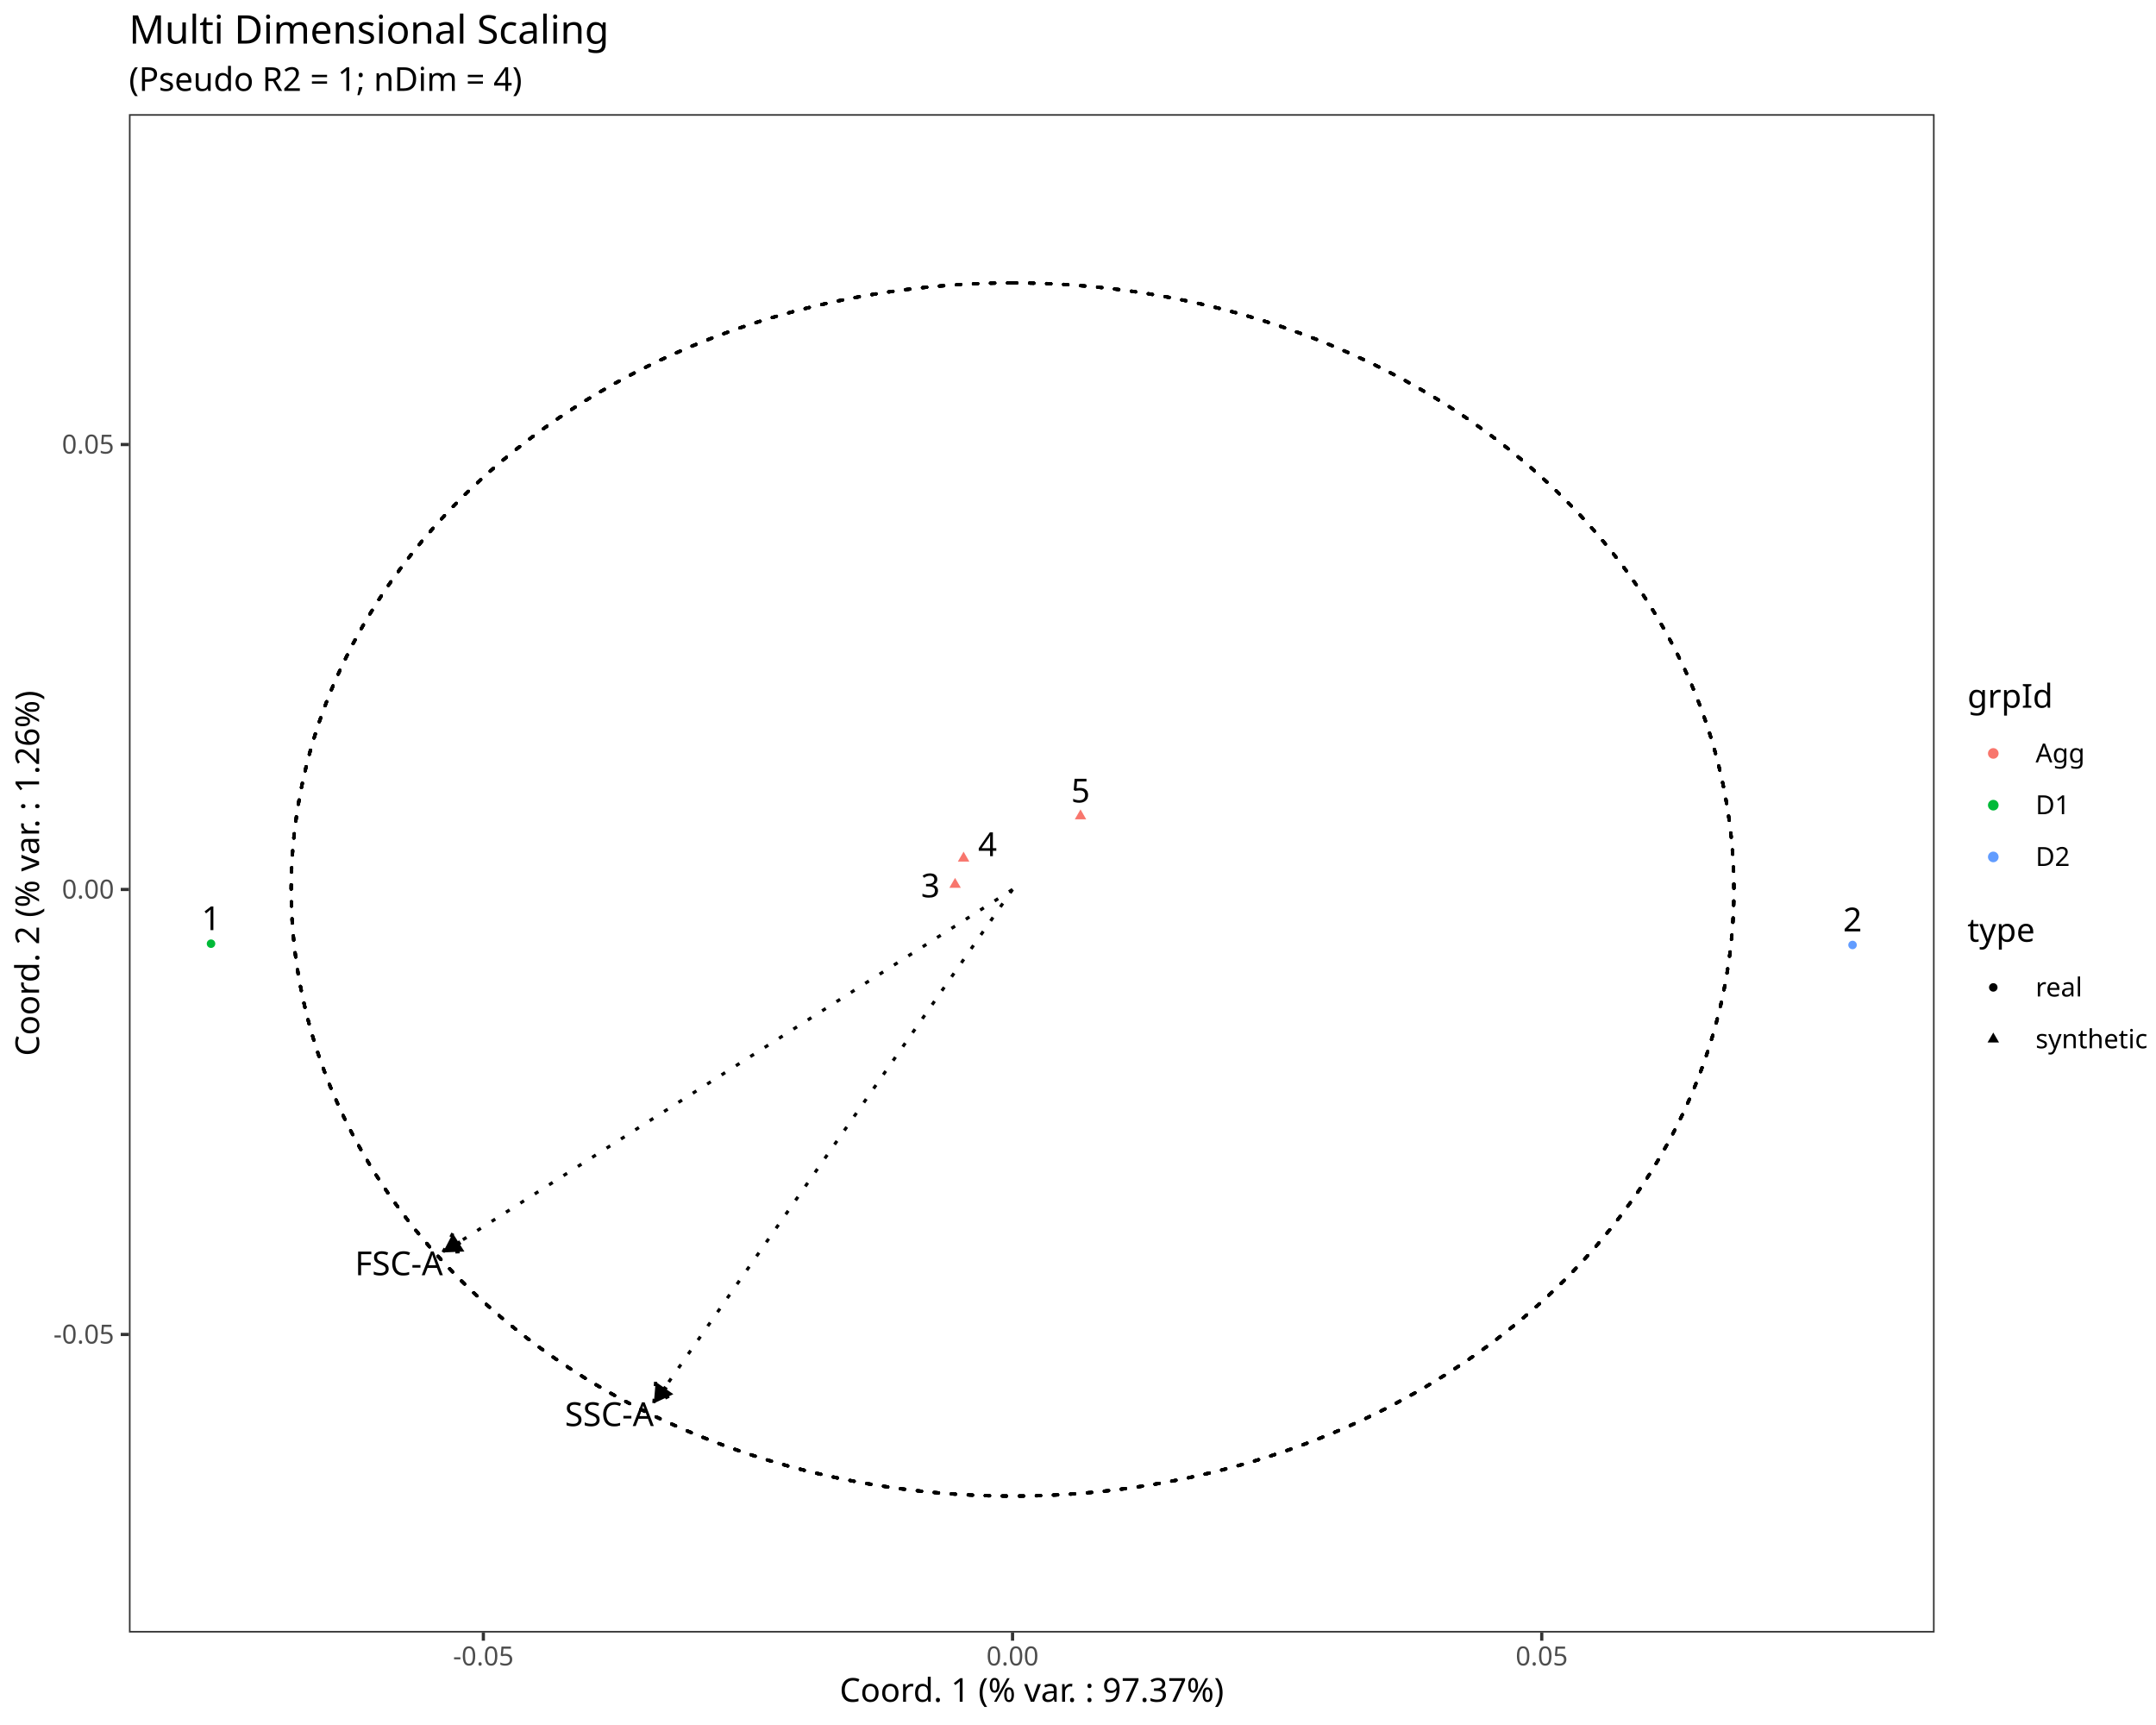
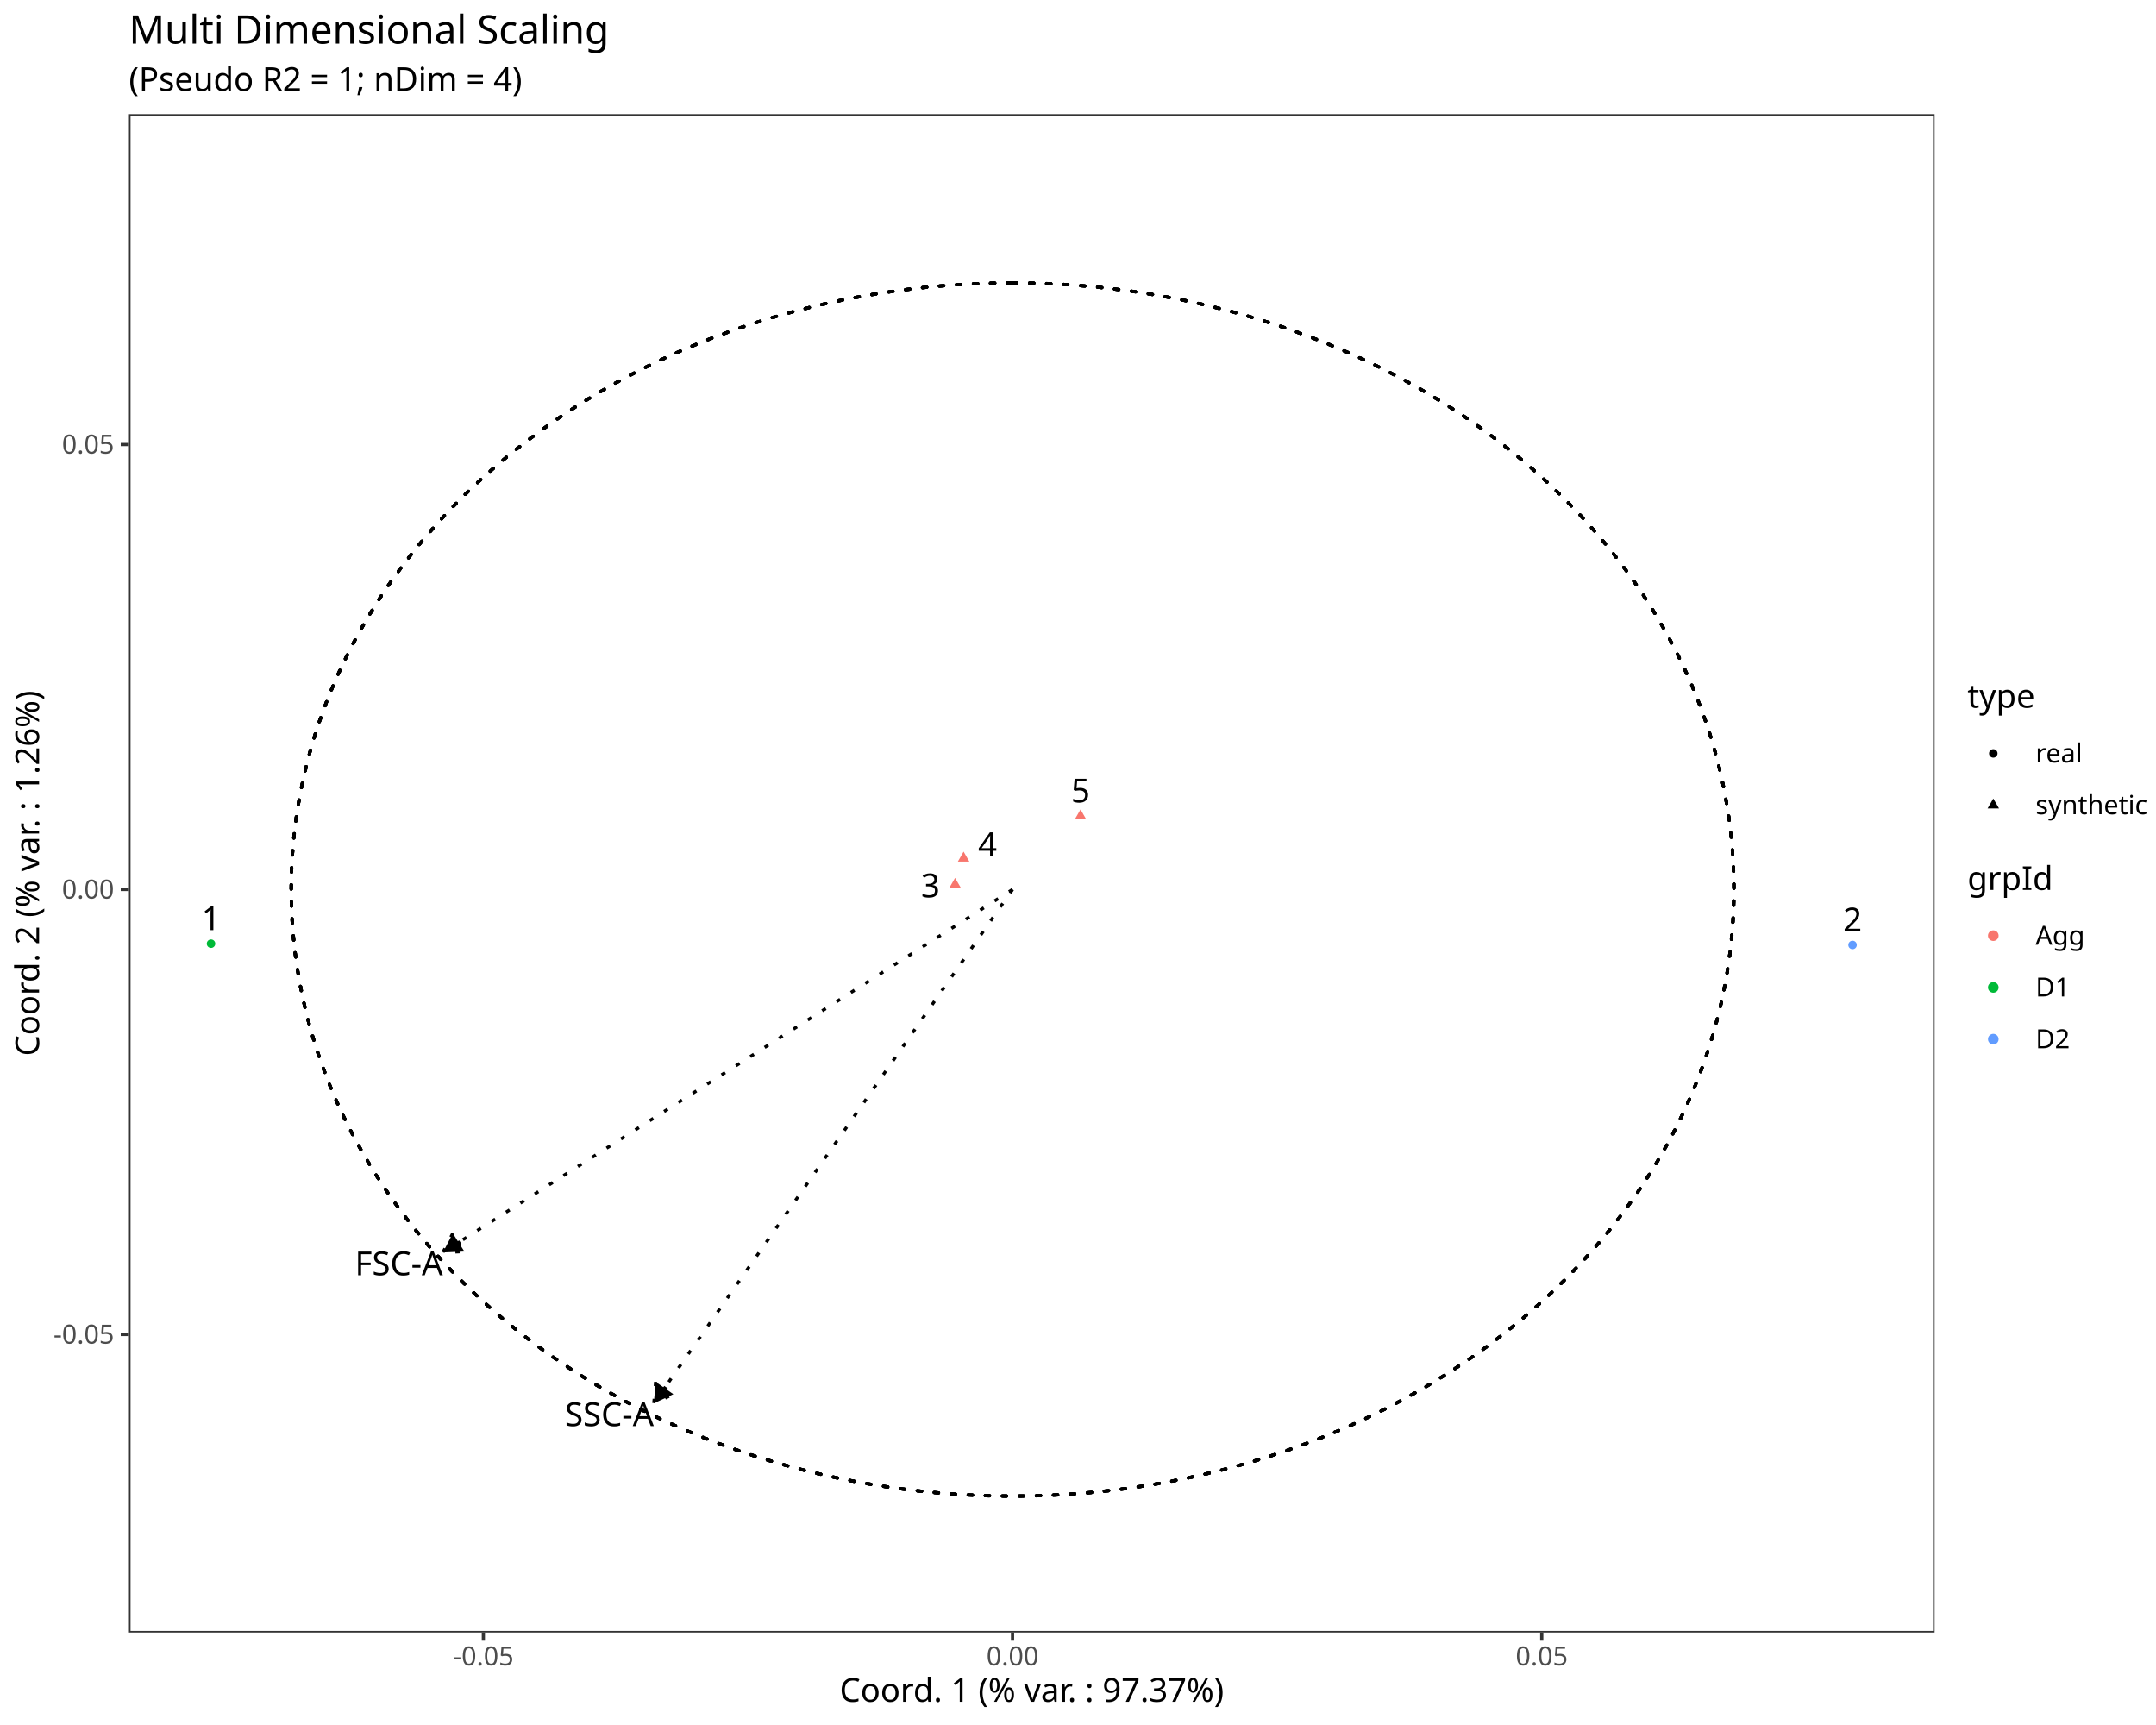
<svg xmlns="http://www.w3.org/2000/svg" class="svglite" data-engine-version="2.0" width="720.00pt" height="576.00pt" viewBox="0 0 720.00 576.00">
  <defs>
    <style type="text/css">
    .svglite line, .svglite polyline, .svglite polygon, .svglite path, .svglite rect, .svglite circle {
      fill: none;
      stroke: #000000;
      stroke-linecap: round;
      stroke-linejoin: round;
      stroke-miterlimit: 10.00;
    }
  </style>
  </defs>
  <rect width="100%" height="100%" style="stroke: none; fill: #FFFFFF;" />
  <defs>
    <clipPath id="cpMC4wMHw3MjAuMDB8MC4wMHw1NzYuMDA=">
      <rect x="0.00" y="0.00" width="720.00" height="576.00" />
    </clipPath>
  </defs>
  <g clip-path="url(#cpMC4wMHw3MjAuMDB8MC4wMHw1NzYuMDA=)">
    <rect x="0.00" y="0.00" width="720.00" height="576.00" style="stroke-width: 1.07; stroke: #FFFFFF; fill: #FFFFFF;" />
  </g>
  <defs>
    <clipPath id="cpNDMuMDZ8NjQ2LjA3fDM4LjEyfDU0NS4xMQ==">
      <rect x="43.06" y="38.12" width="603.00" height="507.00" />
    </clipPath>
  </defs>
  <g clip-path="url(#cpNDMuMDZ8NjQ2LjA3fDM4LjEyfDU0NS4xMQ==)">
    <rect x="43.06" y="38.12" width="603.00" height="507.00" style="stroke-width: 1.07; stroke: none; fill: #FFFFFF;" />
    <circle cx="70.47" cy="315.11" r="1.42" style="stroke-width: 0.71; stroke: none; fill: #00BA38;" />
    <circle cx="618.66" cy="315.54" r="1.42" style="stroke-width: 0.71; stroke: none; fill: #619CFF;" />
    <polygon points="318.95,293.14 320.87,296.45 317.04,296.45 " style="stroke-width: 0.71; stroke: none; fill: #F8766D;" />
    <polygon points="321.79,284.37 323.71,287.69 319.88,287.69 " style="stroke-width: 0.71; stroke: none; fill: #F8766D;" />
    <polygon points="360.84,270.27 362.75,273.59 358.93,273.59 " style="stroke-width: 0.71; stroke: none; fill: #F8766D;" />
    <text x="70.49" y="310.57" text-anchor="middle" style="font-size: 11.04px; font-family: sans;" textLength="6.14px" lengthAdjust="spacingAndGlyphs">1</text>
    <text x="618.65" y="311.00" text-anchor="middle" style="font-size: 11.04px; font-family: sans;" textLength="6.14px" lengthAdjust="spacingAndGlyphs">2</text>
    <text x="310.71" y="299.63" text-anchor="middle" style="font-size: 11.04px; font-family: sans;" textLength="6.14px" lengthAdjust="spacingAndGlyphs">3</text>
    <text x="329.78" y="285.88" text-anchor="middle" style="font-size: 11.04px; font-family: sans;" textLength="6.14px" lengthAdjust="spacingAndGlyphs">4</text>
    <text x="360.84" y="267.94" text-anchor="middle" style="font-size: 11.04px; font-family: sans;" textLength="6.14px" lengthAdjust="spacingAndGlyphs">5</text>
    <line x1="338.14" y1="297.01" x2="147.90" y2="418.21" style="stroke-width: 1.07; stroke-dasharray: 1.42,4.27; stroke-linecap: butt;" />
    <polygon points="151.22,411.82 147.90,418.21 155.09,417.90 " style="stroke-width: 1.07; stroke-dasharray: 1.42,4.27; stroke-linecap: butt; fill: #000000;" />
    <line x1="338.14" y1="297.01" x2="218.35" y2="468.59" style="stroke-width: 1.07; stroke-dasharray: 1.42,4.27; stroke-linecap: butt;" />
    <polygon points="218.96,461.41 218.35,468.59 224.87,465.53 " style="stroke-width: 1.07; stroke-dasharray: 1.42,4.27; stroke-linecap: butt; fill: #000000;" />
    <text x="147.90" y="425.81" text-anchor="end" style="font-size: 11.04px; font-family: sans;" textLength="33.13px" lengthAdjust="spacingAndGlyphs">FSC-A</text>
    <text x="218.35" y="476.18" text-anchor="end" style="font-size: 11.04px; font-family: sans;" textLength="33.75px" lengthAdjust="spacingAndGlyphs">SSC-A</text>
    <polygon points="338.14,94.47 342.35,94.50 346.55,94.59 350.75,94.74 354.95,94.96 359.14,95.24 363.32,95.58 367.50,95.98 371.67,96.44 375.83,96.96 379.97,97.54 384.11,98.19 388.23,98.89 392.33,99.66 396.42,100.48 400.49,101.37 404.54,102.31 408.58,103.32 412.59,104.38 416.57,105.50 420.54,106.68 424.47,107.92 428.39,109.21 432.27,110.57 436.13,111.98 439.95,113.44 443.75,114.97 447.51,116.54 451.24,118.17 454.93,119.86 458.59,121.60 462.22,123.40 465.80,125.24 469.35,127.14 472.85,129.09 476.32,131.10 479.74,133.15 483.12,135.25 486.46,137.40 489.75,139.60 492.99,141.85 496.19,144.15 499.34,146.49 502.44,148.88 505.49,151.31 508.49,153.79 511.43,156.31 514.33,158.88 517.17,161.48 519.95,164.13 522.68,166.82 525.36,169.55 527.98,172.31 530.54,175.12 533.04,177.96 535.48,180.84 537.86,183.75 540.18,186.70 542.44,189.68 544.64,192.69 546.77,195.74 548.84,198.82 550.85,201.92 552.79,205.06 554.66,208.22 556.47,211.41 558.22,214.63 559.89,217.87 561.50,221.14 563.04,224.43 564.52,227.74 565.92,231.07 567.25,234.42 568.52,237.79 569.71,241.18 570.84,244.59 571.89,248.01 572.87,251.45 573.78,254.90 574.62,258.37 575.39,261.84 576.08,265.33 576.70,268.82 577.25,272.33 577.73,275.84 578.13,279.36 578.46,282.88 578.72,286.41 578.90,289.95 579.01,293.48 579.05,297.01 579.01,300.55 578.90,304.08 578.72,307.61 578.46,311.14 578.13,314.67 577.73,318.19 577.25,321.70 576.70,325.20 576.08,328.70 575.39,332.19 574.62,335.66 573.78,339.13 572.87,342.58 571.89,346.01 570.84,349.44 569.71,352.84 568.52,356.23 567.25,359.60 565.92,362.96 564.52,366.29 563.04,369.60 561.50,372.89 559.89,376.16 558.22,379.40 556.47,382.61 554.66,385.81 552.79,388.97 550.85,392.10 548.84,395.21 546.77,398.29 544.64,401.33 542.44,404.35 540.18,407.33 537.86,410.28 535.48,413.19 533.04,416.07 530.54,418.91 527.98,421.71 525.36,424.48 522.68,427.21 519.95,429.90 517.17,432.54 514.33,435.15 511.43,437.72 508.49,440.24 505.49,442.71 502.44,445.15 499.34,447.54 496.19,449.88 492.99,452.17 489.75,454.42 486.46,456.62 483.12,458.78 479.74,460.88 476.32,462.93 472.85,464.93 469.35,466.88 465.80,468.78 462.22,470.63 458.59,472.43 454.93,474.17 451.24,475.85 447.51,477.49 443.75,479.06 439.95,480.58 436.13,482.05 432.27,483.46 428.39,484.81 424.47,486.11 420.54,487.35 416.57,488.53 412.59,489.65 408.58,490.71 404.54,491.72 400.49,492.66 396.42,493.55 392.33,494.37 388.23,495.14 384.11,495.84 379.97,496.48 375.83,497.07 371.67,497.59 367.50,498.05 363.32,498.45 359.14,498.79 354.95,499.07 350.75,499.28 346.55,499.44 342.35,499.53 338.14,499.56 333.94,499.53 329.73,499.44 325.53,499.28 321.34,499.07 317.15,498.79 312.96,498.45 308.78,498.05 304.62,497.59 300.46,497.07 296.31,496.48 292.18,495.84 288.06,495.14 283.95,494.37 279.86,493.55 275.79,492.66 271.74,491.72 267.71,490.71 263.70,489.65 259.71,488.53 255.75,487.35 251.81,486.11 247.90,484.81 244.01,483.46 240.16,482.05 236.33,480.58 232.54,479.06 228.77,477.49 225.05,475.85 221.35,474.17 217.69,472.43 214.07,470.63 210.48,468.78 206.94,466.88 203.43,464.93 199.97,462.93 196.54,460.88 193.16,458.78 189.83,456.62 186.54,454.42 183.29,452.17 180.10,449.88 176.95,447.54 173.85,445.15 170.80,442.71 167.80,440.24 164.85,437.72 161.96,435.15 159.12,432.54 156.33,429.90 153.60,427.21 150.93,424.48 148.31,421.71 145.75,418.91 143.25,416.07 140.81,413.19 138.42,410.28 136.10,407.33 133.85,404.35 131.65,401.33 129.51,398.29 127.44,395.21 125.44,392.10 123.50,388.97 121.62,385.81 119.81,382.61 118.07,379.40 116.39,376.16 114.78,372.89 113.24,369.60 111.77,366.29 110.36,362.96 109.03,359.60 107.77,356.23 106.57,352.84 105.45,349.44 104.40,346.01 103.41,342.58 102.50,339.13 101.67,335.66 100.90,332.19 100.21,328.70 99.58,325.20 99.04,321.70 98.56,318.19 98.16,314.67 97.83,311.14 97.57,307.61 97.39,304.08 97.28,300.55 97.24,297.01 97.28,293.48 97.39,289.95 97.57,286.41 97.83,282.88 98.16,279.36 98.56,275.84 99.04,272.33 99.58,268.82 100.21,265.33 100.90,261.84 101.67,258.37 102.50,254.90 103.41,251.45 104.40,248.01 105.45,244.59 106.57,241.18 107.77,237.79 109.03,234.42 110.36,231.07 111.77,227.74 113.24,224.43 114.78,221.14 116.39,217.87 118.07,214.63 119.81,211.41 121.62,208.22 123.50,205.06 125.44,201.92 127.44,198.82 129.51,195.74 131.65,192.69 133.85,189.68 136.10,186.70 138.42,183.75 140.81,180.84 143.25,177.96 145.75,175.12 148.31,172.31 150.93,169.55 153.60,166.82 156.33,164.13 159.12,161.48 161.96,158.88 164.85,156.31 167.80,153.79 170.80,151.31 173.85,148.88 176.95,146.49 180.10,144.15 183.29,141.85 186.54,139.60 189.83,137.40 193.16,135.25 196.54,133.15 199.97,131.10 203.43,129.09 206.94,127.14 210.48,125.24 214.07,123.40 217.69,121.60 221.35,119.86 225.05,118.17 228.77,116.54 232.54,114.97 236.33,113.44 240.16,111.98 244.01,110.57 247.90,109.21 251.81,107.92 255.75,106.68 259.71,105.50 263.70,104.38 267.71,103.32 271.74,102.31 275.79,101.37 279.86,100.48 283.95,99.66 288.06,98.89 292.18,98.19 296.31,97.54 300.46,96.96 304.62,96.44 308.78,95.98 312.96,95.58 317.15,95.24 321.34,94.96 325.53,94.74 329.73,94.59 333.94,94.50 338.14,94.47 " style="stroke-width: 1.07; stroke-dasharray: 1.42,4.27; fill: none;" />
    <polygon points="338.14,94.47 342.35,94.50 346.55,94.59 350.75,94.74 354.95,94.96 359.14,95.24 363.32,95.58 367.50,95.98 371.67,96.44 375.83,96.96 379.97,97.54 384.11,98.19 388.23,98.89 392.33,99.66 396.42,100.48 400.49,101.37 404.54,102.31 408.58,103.32 412.59,104.38 416.57,105.50 420.54,106.68 424.47,107.92 428.39,109.21 432.27,110.57 436.13,111.98 439.95,113.44 443.75,114.97 447.51,116.54 451.24,118.17 454.93,119.86 458.59,121.60 462.22,123.40 465.80,125.24 469.35,127.14 472.85,129.09 476.32,131.10 479.74,133.15 483.12,135.25 486.46,137.40 489.75,139.60 492.99,141.85 496.19,144.15 499.34,146.49 502.44,148.88 505.49,151.31 508.49,153.79 511.43,156.31 514.33,158.88 517.17,161.48 519.95,164.13 522.68,166.82 525.36,169.55 527.98,172.31 530.54,175.12 533.04,177.96 535.48,180.84 537.86,183.75 540.18,186.70 542.44,189.68 544.64,192.69 546.77,195.74 548.84,198.82 550.85,201.92 552.79,205.06 554.66,208.22 556.47,211.41 558.22,214.63 559.89,217.87 561.50,221.14 563.04,224.43 564.52,227.74 565.92,231.07 567.25,234.42 568.52,237.79 569.71,241.18 570.84,244.59 571.89,248.01 572.87,251.45 573.78,254.90 574.62,258.37 575.39,261.84 576.08,265.33 576.70,268.82 577.25,272.33 577.73,275.84 578.13,279.36 578.46,282.88 578.72,286.41 578.90,289.95 579.01,293.48 579.05,297.01 579.01,300.55 578.90,304.08 578.72,307.61 578.46,311.14 578.13,314.67 577.73,318.19 577.25,321.70 576.70,325.20 576.08,328.70 575.39,332.19 574.62,335.66 573.78,339.13 572.87,342.58 571.89,346.01 570.84,349.44 569.71,352.84 568.52,356.23 567.25,359.60 565.92,362.96 564.52,366.29 563.04,369.60 561.50,372.89 559.89,376.16 558.22,379.40 556.47,382.61 554.66,385.81 552.79,388.97 550.85,392.10 548.84,395.21 546.77,398.29 544.64,401.33 542.44,404.35 540.18,407.33 537.86,410.28 535.48,413.19 533.04,416.07 530.54,418.91 527.98,421.71 525.36,424.48 522.68,427.21 519.95,429.90 517.17,432.54 514.33,435.15 511.43,437.72 508.49,440.24 505.49,442.71 502.44,445.15 499.34,447.54 496.19,449.88 492.99,452.17 489.75,454.42 486.46,456.62 483.12,458.78 479.74,460.88 476.32,462.93 472.85,464.93 469.35,466.88 465.80,468.78 462.22,470.63 458.59,472.43 454.93,474.17 451.24,475.85 447.51,477.49 443.75,479.06 439.95,480.58 436.13,482.05 432.27,483.46 428.39,484.81 424.47,486.11 420.54,487.35 416.57,488.53 412.59,489.65 408.58,490.71 404.54,491.72 400.49,492.66 396.42,493.55 392.33,494.37 388.23,495.14 384.11,495.84 379.97,496.48 375.83,497.07 371.67,497.59 367.50,498.05 363.32,498.45 359.14,498.79 354.95,499.07 350.75,499.28 346.55,499.44 342.35,499.53 338.14,499.56 333.94,499.53 329.73,499.44 325.53,499.28 321.34,499.07 317.15,498.79 312.96,498.45 308.78,498.05 304.62,497.59 300.46,497.07 296.31,496.48 292.18,495.84 288.06,495.14 283.95,494.37 279.86,493.55 275.79,492.66 271.74,491.72 267.71,490.71 263.70,489.65 259.71,488.53 255.75,487.35 251.81,486.11 247.90,484.81 244.01,483.46 240.16,482.05 236.33,480.58 232.54,479.06 228.77,477.49 225.05,475.85 221.35,474.17 217.69,472.43 214.07,470.63 210.48,468.78 206.94,466.88 203.43,464.93 199.97,462.93 196.54,460.88 193.16,458.78 189.83,456.62 186.54,454.42 183.29,452.17 180.10,449.88 176.95,447.54 173.85,445.15 170.80,442.71 167.80,440.24 164.85,437.72 161.96,435.15 159.12,432.54 156.33,429.90 153.60,427.21 150.93,424.48 148.31,421.71 145.75,418.91 143.25,416.07 140.81,413.19 138.42,410.28 136.10,407.33 133.85,404.35 131.65,401.33 129.51,398.29 127.44,395.21 125.44,392.10 123.50,388.97 121.62,385.81 119.81,382.61 118.07,379.40 116.39,376.16 114.78,372.89 113.24,369.60 111.77,366.29 110.36,362.96 109.03,359.60 107.77,356.23 106.57,352.84 105.45,349.44 104.40,346.01 103.41,342.58 102.50,339.13 101.67,335.66 100.90,332.19 100.21,328.70 99.58,325.20 99.04,321.70 98.56,318.19 98.16,314.67 97.83,311.14 97.57,307.61 97.39,304.08 97.28,300.55 97.24,297.01 97.28,293.48 97.39,289.95 97.57,286.41 97.83,282.88 98.16,279.36 98.56,275.84 99.04,272.33 99.58,268.82 100.21,265.33 100.90,261.84 101.67,258.37 102.50,254.90 103.41,251.45 104.40,248.01 105.45,244.59 106.57,241.18 107.77,237.79 109.03,234.42 110.36,231.07 111.77,227.74 113.24,224.43 114.78,221.14 116.39,217.87 118.07,214.63 119.81,211.41 121.62,208.22 123.50,205.06 125.44,201.92 127.44,198.82 129.51,195.74 131.65,192.69 133.85,189.68 136.10,186.70 138.42,183.75 140.81,180.84 143.25,177.96 145.75,175.12 148.31,172.31 150.93,169.55 153.60,166.82 156.33,164.13 159.12,161.48 161.96,158.88 164.85,156.31 167.80,153.79 170.80,151.31 173.85,148.88 176.95,146.49 180.10,144.15 183.29,141.85 186.54,139.60 189.83,137.40 193.16,135.25 196.54,133.15 199.97,131.10 203.43,129.09 206.94,127.14 210.48,125.24 214.07,123.40 217.69,121.60 221.35,119.86 225.05,118.17 228.77,116.54 232.54,114.97 236.33,113.44 240.16,111.98 244.01,110.57 247.90,109.21 251.81,107.92 255.75,106.68 259.71,105.50 263.70,104.38 267.71,103.32 271.74,102.31 275.79,101.37 279.86,100.48 283.95,99.66 288.06,98.89 292.18,98.19 296.31,97.54 300.46,96.96 304.62,96.44 308.78,95.98 312.96,95.58 317.15,95.24 321.34,94.96 325.53,94.74 329.73,94.59 333.94,94.50 338.14,94.47 " style="stroke-width: 1.07; stroke-dasharray: 1.42,4.27; fill: none;" />
    <polygon points="338.14,94.47 342.35,94.50 346.55,94.59 350.75,94.74 354.95,94.96 359.14,95.24 363.32,95.58 367.50,95.98 371.67,96.44 375.83,96.96 379.97,97.54 384.11,98.19 388.23,98.89 392.33,99.66 396.42,100.48 400.49,101.37 404.54,102.31 408.58,103.32 412.59,104.38 416.57,105.50 420.54,106.68 424.47,107.92 428.39,109.21 432.27,110.57 436.13,111.98 439.95,113.44 443.75,114.97 447.51,116.54 451.24,118.17 454.93,119.86 458.59,121.60 462.22,123.40 465.80,125.24 469.35,127.14 472.85,129.09 476.32,131.10 479.74,133.15 483.12,135.25 486.46,137.40 489.75,139.60 492.99,141.85 496.19,144.15 499.34,146.49 502.44,148.88 505.49,151.31 508.49,153.79 511.43,156.31 514.33,158.88 517.17,161.48 519.95,164.13 522.68,166.82 525.36,169.55 527.98,172.31 530.54,175.12 533.04,177.96 535.48,180.84 537.86,183.75 540.18,186.70 542.44,189.68 544.64,192.69 546.77,195.74 548.84,198.82 550.85,201.92 552.79,205.06 554.66,208.22 556.47,211.41 558.22,214.63 559.89,217.87 561.50,221.14 563.04,224.43 564.52,227.74 565.92,231.07 567.25,234.42 568.52,237.79 569.71,241.18 570.84,244.59 571.89,248.01 572.87,251.45 573.78,254.90 574.62,258.37 575.39,261.84 576.08,265.33 576.70,268.82 577.25,272.33 577.73,275.84 578.13,279.36 578.46,282.88 578.72,286.41 578.90,289.95 579.01,293.48 579.05,297.01 579.01,300.55 578.90,304.08 578.72,307.61 578.46,311.14 578.13,314.67 577.73,318.19 577.25,321.70 576.70,325.20 576.08,328.70 575.39,332.19 574.62,335.66 573.78,339.13 572.87,342.58 571.89,346.01 570.84,349.44 569.71,352.84 568.52,356.23 567.25,359.60 565.92,362.96 564.52,366.29 563.04,369.60 561.50,372.89 559.89,376.16 558.22,379.40 556.47,382.61 554.66,385.81 552.79,388.97 550.85,392.10 548.84,395.21 546.77,398.29 544.64,401.33 542.44,404.35 540.18,407.33 537.86,410.28 535.48,413.19 533.04,416.07 530.54,418.91 527.98,421.71 525.36,424.48 522.68,427.21 519.95,429.90 517.17,432.54 514.33,435.15 511.43,437.72 508.49,440.24 505.49,442.71 502.44,445.15 499.34,447.54 496.19,449.88 492.99,452.17 489.75,454.42 486.46,456.62 483.12,458.78 479.74,460.88 476.32,462.93 472.85,464.93 469.35,466.88 465.80,468.78 462.22,470.63 458.59,472.43 454.93,474.17 451.24,475.85 447.51,477.49 443.75,479.06 439.95,480.58 436.13,482.05 432.27,483.46 428.39,484.81 424.47,486.11 420.54,487.35 416.57,488.53 412.59,489.65 408.58,490.71 404.54,491.72 400.49,492.66 396.42,493.55 392.33,494.37 388.23,495.14 384.11,495.84 379.97,496.48 375.83,497.07 371.67,497.59 367.50,498.05 363.32,498.45 359.14,498.79 354.95,499.07 350.75,499.28 346.55,499.44 342.35,499.53 338.14,499.56 333.94,499.53 329.73,499.44 325.53,499.28 321.34,499.07 317.15,498.79 312.96,498.45 308.78,498.05 304.62,497.59 300.46,497.07 296.31,496.48 292.18,495.84 288.06,495.14 283.95,494.37 279.86,493.55 275.79,492.66 271.74,491.72 267.71,490.71 263.70,489.65 259.71,488.53 255.75,487.35 251.81,486.11 247.90,484.81 244.01,483.46 240.16,482.05 236.33,480.58 232.54,479.06 228.77,477.49 225.05,475.85 221.35,474.17 217.69,472.43 214.07,470.63 210.48,468.78 206.94,466.88 203.43,464.93 199.97,462.93 196.54,460.88 193.16,458.78 189.83,456.62 186.54,454.42 183.29,452.17 180.10,449.88 176.95,447.54 173.85,445.15 170.80,442.71 167.80,440.24 164.85,437.72 161.96,435.15 159.12,432.54 156.33,429.90 153.60,427.21 150.93,424.48 148.31,421.71 145.75,418.91 143.25,416.07 140.81,413.19 138.42,410.28 136.10,407.33 133.85,404.35 131.65,401.33 129.51,398.29 127.44,395.21 125.44,392.10 123.50,388.97 121.62,385.81 119.81,382.61 118.07,379.40 116.39,376.16 114.78,372.89 113.24,369.60 111.77,366.29 110.36,362.96 109.03,359.60 107.77,356.23 106.57,352.84 105.45,349.44 104.40,346.01 103.41,342.58 102.50,339.13 101.67,335.66 100.90,332.19 100.21,328.70 99.58,325.20 99.04,321.70 98.56,318.19 98.16,314.67 97.83,311.14 97.57,307.61 97.39,304.08 97.28,300.55 97.24,297.01 97.28,293.48 97.39,289.95 97.57,286.41 97.83,282.88 98.16,279.36 98.56,275.84 99.04,272.33 99.58,268.82 100.21,265.33 100.90,261.84 101.67,258.37 102.50,254.90 103.41,251.45 104.40,248.01 105.45,244.59 106.57,241.18 107.77,237.79 109.03,234.42 110.36,231.07 111.77,227.74 113.24,224.43 114.78,221.14 116.39,217.87 118.07,214.63 119.81,211.41 121.62,208.22 123.50,205.06 125.44,201.92 127.44,198.82 129.51,195.74 131.65,192.69 133.85,189.68 136.10,186.70 138.42,183.75 140.81,180.84 143.25,177.96 145.75,175.12 148.31,172.31 150.93,169.55 153.60,166.82 156.33,164.13 159.12,161.48 161.96,158.88 164.85,156.31 167.80,153.79 170.80,151.31 173.85,148.88 176.95,146.49 180.10,144.15 183.29,141.85 186.54,139.60 189.83,137.40 193.16,135.25 196.54,133.15 199.97,131.10 203.43,129.09 206.94,127.14 210.48,125.24 214.07,123.40 217.69,121.60 221.35,119.86 225.05,118.17 228.77,116.54 232.54,114.97 236.33,113.44 240.16,111.98 244.01,110.57 247.90,109.21 251.81,107.92 255.75,106.68 259.71,105.50 263.70,104.38 267.71,103.32 271.74,102.31 275.79,101.37 279.86,100.48 283.95,99.66 288.06,98.89 292.18,98.19 296.31,97.54 300.46,96.96 304.62,96.44 308.78,95.98 312.96,95.58 317.15,95.24 321.34,94.96 325.53,94.74 329.73,94.59 333.94,94.50 338.14,94.47 " style="stroke-width: 1.07; stroke-dasharray: 1.42,4.27; fill: none;" />
    <polygon points="338.14,94.47 342.35,94.50 346.55,94.59 350.75,94.74 354.95,94.96 359.14,95.24 363.32,95.58 367.50,95.98 371.67,96.44 375.83,96.96 379.97,97.54 384.11,98.19 388.23,98.89 392.33,99.66 396.42,100.48 400.49,101.37 404.54,102.31 408.58,103.32 412.59,104.38 416.57,105.50 420.54,106.68 424.47,107.92 428.39,109.21 432.27,110.57 436.13,111.98 439.95,113.44 443.75,114.97 447.51,116.54 451.24,118.17 454.93,119.86 458.59,121.60 462.22,123.40 465.80,125.24 469.35,127.14 472.85,129.09 476.32,131.10 479.74,133.15 483.12,135.25 486.46,137.40 489.75,139.60 492.99,141.85 496.19,144.15 499.34,146.49 502.44,148.88 505.49,151.31 508.49,153.79 511.43,156.31 514.33,158.88 517.17,161.48 519.95,164.13 522.68,166.82 525.36,169.55 527.98,172.31 530.54,175.12 533.04,177.96 535.48,180.84 537.86,183.75 540.18,186.70 542.44,189.68 544.64,192.69 546.77,195.74 548.84,198.82 550.85,201.92 552.79,205.06 554.66,208.22 556.47,211.41 558.22,214.63 559.89,217.87 561.50,221.14 563.04,224.43 564.52,227.74 565.92,231.07 567.25,234.42 568.52,237.79 569.71,241.18 570.84,244.59 571.89,248.01 572.87,251.45 573.78,254.90 574.62,258.37 575.39,261.84 576.08,265.33 576.70,268.82 577.25,272.33 577.73,275.84 578.13,279.36 578.46,282.88 578.72,286.41 578.90,289.95 579.01,293.48 579.05,297.01 579.01,300.55 578.90,304.08 578.72,307.61 578.46,311.14 578.13,314.67 577.73,318.19 577.25,321.70 576.70,325.20 576.08,328.70 575.39,332.19 574.62,335.66 573.78,339.13 572.87,342.58 571.89,346.01 570.84,349.44 569.71,352.84 568.52,356.23 567.25,359.60 565.92,362.96 564.52,366.29 563.04,369.60 561.50,372.89 559.89,376.16 558.22,379.40 556.47,382.61 554.66,385.81 552.79,388.97 550.85,392.10 548.84,395.21 546.77,398.29 544.64,401.33 542.44,404.35 540.18,407.33 537.86,410.28 535.48,413.19 533.04,416.07 530.54,418.91 527.98,421.71 525.36,424.48 522.68,427.21 519.95,429.90 517.17,432.54 514.33,435.15 511.43,437.72 508.49,440.24 505.49,442.71 502.44,445.15 499.34,447.54 496.19,449.88 492.99,452.17 489.75,454.42 486.46,456.62 483.12,458.78 479.74,460.88 476.32,462.93 472.85,464.93 469.35,466.88 465.80,468.78 462.22,470.63 458.59,472.43 454.93,474.17 451.24,475.85 447.51,477.49 443.75,479.06 439.95,480.58 436.13,482.05 432.27,483.46 428.39,484.81 424.47,486.11 420.54,487.35 416.57,488.53 412.59,489.65 408.58,490.71 404.54,491.72 400.49,492.66 396.42,493.55 392.33,494.37 388.23,495.14 384.11,495.84 379.97,496.48 375.83,497.07 371.67,497.59 367.50,498.05 363.32,498.45 359.14,498.79 354.95,499.07 350.75,499.28 346.55,499.44 342.35,499.53 338.14,499.56 333.94,499.53 329.73,499.44 325.53,499.28 321.34,499.07 317.15,498.79 312.96,498.45 308.78,498.05 304.62,497.59 300.46,497.07 296.31,496.48 292.18,495.84 288.06,495.14 283.95,494.37 279.86,493.55 275.79,492.66 271.74,491.72 267.71,490.71 263.70,489.65 259.71,488.53 255.75,487.35 251.81,486.11 247.90,484.81 244.01,483.46 240.16,482.05 236.33,480.58 232.54,479.06 228.77,477.49 225.05,475.85 221.35,474.17 217.69,472.43 214.07,470.63 210.48,468.78 206.94,466.88 203.43,464.93 199.97,462.93 196.54,460.88 193.16,458.78 189.83,456.62 186.54,454.42 183.29,452.17 180.10,449.88 176.95,447.54 173.85,445.15 170.80,442.71 167.80,440.24 164.85,437.72 161.96,435.15 159.12,432.54 156.33,429.90 153.60,427.21 150.93,424.48 148.31,421.71 145.75,418.91 143.25,416.07 140.81,413.19 138.42,410.28 136.10,407.33 133.85,404.35 131.65,401.33 129.51,398.29 127.44,395.21 125.44,392.10 123.50,388.97 121.62,385.81 119.81,382.61 118.07,379.40 116.39,376.16 114.78,372.89 113.24,369.60 111.77,366.29 110.36,362.96 109.03,359.60 107.77,356.23 106.57,352.84 105.45,349.44 104.40,346.01 103.41,342.58 102.50,339.13 101.67,335.66 100.90,332.19 100.21,328.70 99.58,325.20 99.04,321.70 98.56,318.19 98.16,314.67 97.83,311.14 97.57,307.61 97.39,304.08 97.28,300.55 97.24,297.01 97.28,293.48 97.39,289.95 97.57,286.41 97.83,282.88 98.16,279.36 98.56,275.84 99.04,272.33 99.58,268.82 100.21,265.33 100.90,261.84 101.67,258.37 102.50,254.90 103.41,251.45 104.40,248.01 105.45,244.59 106.57,241.18 107.77,237.79 109.03,234.42 110.36,231.07 111.77,227.74 113.24,224.43 114.78,221.14 116.39,217.87 118.07,214.63 119.81,211.41 121.62,208.22 123.50,205.06 125.44,201.92 127.44,198.82 129.51,195.74 131.65,192.69 133.85,189.68 136.10,186.70 138.42,183.75 140.81,180.84 143.25,177.96 145.75,175.12 148.31,172.31 150.93,169.55 153.60,166.82 156.33,164.13 159.12,161.48 161.96,158.88 164.85,156.31 167.80,153.79 170.80,151.31 173.85,148.88 176.95,146.49 180.10,144.15 183.29,141.85 186.54,139.60 189.83,137.40 193.16,135.25 196.54,133.15 199.97,131.10 203.43,129.09 206.94,127.14 210.48,125.24 214.07,123.40 217.69,121.60 221.35,119.86 225.05,118.17 228.77,116.54 232.54,114.97 236.33,113.44 240.16,111.98 244.01,110.57 247.90,109.21 251.81,107.92 255.75,106.68 259.71,105.50 263.70,104.38 267.71,103.32 271.74,102.31 275.79,101.37 279.86,100.48 283.95,99.66 288.06,98.89 292.18,98.19 296.31,97.54 300.46,96.96 304.62,96.44 308.78,95.98 312.96,95.58 317.15,95.24 321.34,94.96 325.53,94.74 329.73,94.59 333.94,94.50 338.14,94.47 " style="stroke-width: 1.07; stroke-dasharray: 1.42,4.27; fill: none;" />
    <polygon points="338.14,94.47 342.35,94.50 346.55,94.59 350.75,94.74 354.95,94.96 359.14,95.24 363.32,95.58 367.50,95.98 371.67,96.44 375.83,96.96 379.97,97.54 384.11,98.19 388.23,98.89 392.33,99.66 396.42,100.48 400.49,101.37 404.54,102.31 408.58,103.32 412.59,104.38 416.57,105.50 420.54,106.68 424.47,107.92 428.39,109.21 432.27,110.57 436.13,111.98 439.95,113.44 443.75,114.97 447.51,116.54 451.24,118.17 454.93,119.86 458.59,121.60 462.22,123.40 465.80,125.24 469.35,127.14 472.85,129.09 476.32,131.10 479.74,133.15 483.12,135.25 486.46,137.40 489.75,139.60 492.99,141.85 496.19,144.15 499.34,146.49 502.44,148.88 505.49,151.31 508.49,153.79 511.43,156.31 514.33,158.88 517.17,161.48 519.95,164.13 522.68,166.82 525.36,169.55 527.98,172.31 530.54,175.12 533.04,177.96 535.48,180.84 537.86,183.75 540.18,186.70 542.44,189.68 544.64,192.69 546.77,195.74 548.84,198.82 550.85,201.92 552.79,205.06 554.66,208.22 556.47,211.41 558.22,214.63 559.89,217.87 561.50,221.14 563.04,224.43 564.52,227.74 565.92,231.07 567.25,234.42 568.52,237.79 569.71,241.18 570.84,244.59 571.89,248.01 572.87,251.45 573.78,254.90 574.62,258.37 575.39,261.84 576.08,265.33 576.70,268.82 577.25,272.33 577.73,275.84 578.13,279.36 578.46,282.88 578.72,286.41 578.90,289.95 579.01,293.48 579.05,297.01 579.01,300.55 578.90,304.08 578.72,307.61 578.46,311.14 578.13,314.67 577.73,318.19 577.25,321.70 576.70,325.20 576.08,328.70 575.39,332.19 574.62,335.66 573.78,339.13 572.87,342.58 571.89,346.01 570.84,349.44 569.71,352.84 568.52,356.23 567.25,359.60 565.92,362.96 564.52,366.29 563.04,369.60 561.50,372.89 559.89,376.16 558.22,379.40 556.47,382.61 554.66,385.81 552.79,388.97 550.85,392.10 548.84,395.21 546.77,398.29 544.64,401.33 542.44,404.35 540.18,407.33 537.86,410.28 535.48,413.19 533.04,416.07 530.54,418.91 527.98,421.71 525.36,424.48 522.68,427.21 519.95,429.90 517.17,432.54 514.33,435.15 511.43,437.72 508.49,440.24 505.49,442.71 502.44,445.15 499.34,447.54 496.19,449.88 492.99,452.17 489.75,454.42 486.46,456.62 483.12,458.78 479.74,460.88 476.32,462.93 472.85,464.93 469.35,466.88 465.80,468.78 462.22,470.63 458.59,472.43 454.93,474.17 451.24,475.85 447.51,477.49 443.75,479.06 439.95,480.58 436.13,482.05 432.27,483.46 428.39,484.81 424.47,486.11 420.54,487.35 416.57,488.53 412.59,489.65 408.58,490.71 404.54,491.72 400.49,492.66 396.42,493.55 392.33,494.37 388.23,495.14 384.11,495.84 379.97,496.48 375.83,497.07 371.67,497.59 367.50,498.05 363.32,498.45 359.14,498.79 354.95,499.07 350.75,499.28 346.55,499.44 342.35,499.53 338.14,499.56 333.94,499.53 329.73,499.44 325.53,499.28 321.34,499.07 317.15,498.79 312.96,498.45 308.78,498.05 304.62,497.59 300.46,497.07 296.31,496.48 292.18,495.84 288.06,495.14 283.95,494.37 279.86,493.55 275.79,492.66 271.74,491.72 267.71,490.71 263.70,489.65 259.71,488.53 255.75,487.35 251.81,486.11 247.90,484.81 244.01,483.46 240.16,482.05 236.33,480.58 232.54,479.06 228.77,477.49 225.05,475.85 221.35,474.17 217.69,472.43 214.07,470.63 210.48,468.78 206.94,466.88 203.43,464.93 199.97,462.93 196.54,460.88 193.16,458.78 189.83,456.62 186.54,454.42 183.29,452.17 180.10,449.88 176.95,447.54 173.85,445.15 170.80,442.71 167.80,440.24 164.85,437.72 161.96,435.15 159.12,432.54 156.33,429.90 153.60,427.21 150.93,424.48 148.31,421.71 145.75,418.91 143.25,416.07 140.81,413.19 138.42,410.28 136.10,407.33 133.85,404.35 131.65,401.33 129.51,398.29 127.44,395.21 125.44,392.10 123.50,388.97 121.62,385.81 119.81,382.61 118.07,379.40 116.39,376.16 114.78,372.89 113.24,369.60 111.77,366.29 110.36,362.96 109.03,359.60 107.77,356.23 106.57,352.84 105.45,349.44 104.40,346.01 103.41,342.58 102.50,339.13 101.67,335.66 100.90,332.19 100.21,328.70 99.58,325.20 99.04,321.70 98.56,318.19 98.16,314.67 97.83,311.14 97.57,307.61 97.39,304.08 97.28,300.55 97.24,297.01 97.28,293.48 97.39,289.95 97.57,286.41 97.83,282.88 98.16,279.36 98.56,275.84 99.04,272.33 99.58,268.82 100.21,265.33 100.90,261.84 101.67,258.37 102.50,254.90 103.41,251.45 104.40,248.01 105.45,244.59 106.57,241.18 107.77,237.79 109.03,234.42 110.36,231.07 111.77,227.74 113.24,224.43 114.78,221.14 116.39,217.87 118.07,214.63 119.81,211.41 121.62,208.22 123.50,205.06 125.44,201.92 127.44,198.82 129.51,195.74 131.65,192.69 133.85,189.68 136.10,186.70 138.42,183.75 140.81,180.84 143.25,177.96 145.75,175.12 148.31,172.31 150.93,169.55 153.60,166.82 156.33,164.13 159.12,161.48 161.96,158.88 164.85,156.31 167.80,153.79 170.80,151.31 173.85,148.88 176.95,146.49 180.10,144.15 183.29,141.85 186.54,139.60 189.83,137.40 193.16,135.25 196.54,133.15 199.97,131.10 203.43,129.09 206.94,127.14 210.48,125.24 214.07,123.40 217.69,121.60 221.35,119.86 225.05,118.17 228.77,116.54 232.54,114.97 236.33,113.44 240.16,111.98 244.01,110.57 247.90,109.21 251.81,107.92 255.75,106.68 259.71,105.50 263.70,104.38 267.71,103.32 271.74,102.31 275.79,101.37 279.86,100.48 283.95,99.66 288.06,98.89 292.18,98.19 296.31,97.54 300.46,96.96 304.62,96.44 308.78,95.98 312.96,95.58 317.15,95.24 321.34,94.96 325.53,94.74 329.73,94.59 333.94,94.50 338.14,94.47 " style="stroke-width: 1.07; stroke-dasharray: 1.42,4.27; fill: none;" />
    <rect x="43.06" y="38.12" width="603.00" height="507.00" style="stroke-width: 1.07; stroke: #333333;" />
  </g>
  <g clip-path="url(#cpMC4wMHw3MjAuMDB8MC4wMHw1NzYuMDA=)">
    <text x="38.13" y="448.63" text-anchor="end" style="font-size: 8.80px; fill: #4D4D4D; font-family: sans;" textLength="20.06px" lengthAdjust="spacingAndGlyphs">-0.05</text>
    <text x="38.13" y="300.04" text-anchor="end" style="font-size: 8.80px; fill: #4D4D4D; font-family: sans;" textLength="17.13px" lengthAdjust="spacingAndGlyphs">0.00</text>
    <text x="38.13" y="151.45" text-anchor="end" style="font-size: 8.80px; fill: #4D4D4D; font-family: sans;" textLength="17.13px" lengthAdjust="spacingAndGlyphs">0.05</text>
    <polyline points="40.32,445.60 43.06,445.60 " style="stroke-width: 1.07; stroke: #333333; stroke-linecap: butt;" />
    <polyline points="40.32,297.01 43.06,297.01 " style="stroke-width: 1.07; stroke: #333333; stroke-linecap: butt;" />
    <polyline points="40.32,148.43 43.06,148.43 " style="stroke-width: 1.07; stroke: #333333; stroke-linecap: butt;" />
    <polyline points="161.42,547.85 161.42,545.11 " style="stroke-width: 1.07; stroke: #333333; stroke-linecap: butt;" />
    <polyline points="338.14,547.85 338.14,545.11 " style="stroke-width: 1.07; stroke: #333333; stroke-linecap: butt;" />
    <polyline points="514.87,547.85 514.87,545.11 " style="stroke-width: 1.07; stroke: #333333; stroke-linecap: butt;" />
    <text x="161.42" y="556.10" text-anchor="middle" style="font-size: 8.80px; fill: #4D4D4D; font-family: sans;" textLength="20.06px" lengthAdjust="spacingAndGlyphs">-0.05</text>
    <text x="338.14" y="556.10" text-anchor="middle" style="font-size: 8.80px; fill: #4D4D4D; font-family: sans;" textLength="17.13px" lengthAdjust="spacingAndGlyphs">0.00</text>
    <text x="514.87" y="556.10" text-anchor="middle" style="font-size: 8.80px; fill: #4D4D4D; font-family: sans;" textLength="17.13px" lengthAdjust="spacingAndGlyphs">0.05</text>
    <text x="344.56" y="568.24" text-anchor="middle" style="font-size: 11.00px; font-family: sans;" textLength="130.23px" lengthAdjust="spacingAndGlyphs">Coord. 1 (% var. : 97.37%)</text>
    <text transform="translate(13.05,291.61) rotate(-90)" text-anchor="middle" style="font-size: 11.00px; font-family: sans;" textLength="124.11px" lengthAdjust="spacingAndGlyphs">Coord. 2 (% var. : 1.26%)</text>
-     <rect x="657.02" y="227.60" width="38.42" height="67.17" style="stroke-width: 1.07; stroke: none; fill: #FFFFFF;" />
-     <text x="657.02" y="236.31" style="font-size: 11.00px; font-family: sans;" textLength="25.07px" lengthAdjust="spacingAndGlyphs">grpId</text>
+     <rect x="657.02" y="227.60" width="57.50" height="49.89" style="stroke-width: 1.07; stroke: none; fill: #FFFFFF;" />
+     <text x="657.02" y="236.31" style="font-size: 11.00px; font-family: sans;" textLength="20.80px" lengthAdjust="spacingAndGlyphs">type</text>
    <rect x="657.02" y="242.94" width="17.28" height="17.28" style="stroke-width: 1.07; stroke: none; fill: #FFFFFF;" />
-     <circle cx="665.66" cy="251.58" r="1.42" style="stroke-width: 0.71; stroke: #F8766D; fill: #F8766D;" />
+     <circle cx="665.66" cy="251.58" r="1.42" style="stroke-width: 0.71; stroke: none; fill: #000000;" />
    <rect x="657.02" y="260.22" width="17.28" height="17.28" style="stroke-width: 1.07; stroke: none; fill: #FFFFFF;" />
-     <circle cx="665.66" cy="268.86" r="1.42" style="stroke-width: 0.71; stroke: #00BA38; fill: #00BA38;" />
-     <rect x="657.02" y="277.50" width="17.28" height="17.28" style="stroke-width: 1.07; stroke: none; fill: #FFFFFF;" />
-     <circle cx="665.66" cy="286.14" r="1.42" style="stroke-width: 0.71; stroke: #619CFF; fill: #619CFF;" />
-     <text x="679.78" y="254.60" style="font-size: 8.80px; font-family: sans;" textLength="15.66px" lengthAdjust="spacingAndGlyphs">Agg</text>
-     <text x="679.78" y="271.88" style="font-size: 8.80px; font-family: sans;" textLength="11.25px" lengthAdjust="spacingAndGlyphs">D1</text>
-     <text x="679.78" y="289.16" style="font-size: 8.80px; font-family: sans;" textLength="11.25px" lengthAdjust="spacingAndGlyphs">D2</text>
-     <rect x="657.02" y="305.73" width="57.50" height="49.89" style="stroke-width: 1.07; stroke: none; fill: #FFFFFF;" />
-     <text x="657.02" y="314.45" style="font-size: 11.00px; font-family: sans;" textLength="20.80px" lengthAdjust="spacingAndGlyphs">type</text>
+     <polygon points="665.66,266.64 667.58,269.96 663.75,269.96 " style="stroke-width: 0.71; stroke: none; fill: #000000;" />
+     <text x="679.78" y="254.60" style="font-size: 8.80px; font-family: sans;" textLength="14.67px" lengthAdjust="spacingAndGlyphs">real</text>
+     <text x="679.78" y="271.88" style="font-size: 8.80px; font-family: sans;" textLength="34.74px" lengthAdjust="spacingAndGlyphs">synthetic</text>
+     <rect x="657.02" y="288.45" width="38.42" height="67.17" style="stroke-width: 1.07; stroke: none; fill: #FFFFFF;" />
+     <text x="657.02" y="297.17" style="font-size: 11.00px; font-family: sans;" textLength="25.07px" lengthAdjust="spacingAndGlyphs">grpId</text>
+     <rect x="657.02" y="303.79" width="17.28" height="17.28" style="stroke-width: 1.07; stroke: none; fill: #FFFFFF;" />
+     <circle cx="665.66" cy="312.43" r="1.42" style="stroke-width: 0.71; stroke: #F8766D; fill: #F8766D;" />
    <rect x="657.02" y="321.07" width="17.28" height="17.28" style="stroke-width: 1.07; stroke: none; fill: #FFFFFF;" />
-     <circle cx="665.66" cy="329.71" r="1.42" style="stroke-width: 0.71; stroke: none; fill: #000000;" />
+     <circle cx="665.66" cy="329.71" r="1.42" style="stroke-width: 0.71; stroke: #00BA38; fill: #00BA38;" />
    <rect x="657.02" y="338.35" width="17.28" height="17.28" style="stroke-width: 1.07; stroke: none; fill: #FFFFFF;" />
-     <polygon points="665.66,344.78 667.58,348.09 663.75,348.09 " style="stroke-width: 0.71; stroke: none; fill: #000000;" />
-     <text x="679.78" y="332.74" style="font-size: 8.80px; font-family: sans;" textLength="14.67px" lengthAdjust="spacingAndGlyphs">real</text>
-     <text x="679.78" y="350.02" style="font-size: 8.80px; font-family: sans;" textLength="34.74px" lengthAdjust="spacingAndGlyphs">synthetic</text>
+     <circle cx="665.66" cy="346.99" r="1.42" style="stroke-width: 0.71; stroke: #619CFF; fill: #619CFF;" />
+     <text x="679.78" y="315.46" style="font-size: 8.80px; font-family: sans;" textLength="15.66px" lengthAdjust="spacingAndGlyphs">Agg</text>
+     <text x="679.78" y="332.74" style="font-size: 8.80px; font-family: sans;" textLength="11.25px" lengthAdjust="spacingAndGlyphs">D1</text>
+     <text x="679.78" y="350.02" style="font-size: 8.80px; font-family: sans;" textLength="11.25px" lengthAdjust="spacingAndGlyphs">D2</text>
    <text x="43.06" y="30.35" style="font-size: 11.00px; font-family: sans;" textLength="130.86px" lengthAdjust="spacingAndGlyphs">(Pseudo R2 = 1; nDim = 4)</text>
    <text x="43.06" y="14.56" style="font-size: 13.20px; font-family: sans;" textLength="151.15px" lengthAdjust="spacingAndGlyphs">Multi Dimensional Scaling</text>
  </g>
</svg>
